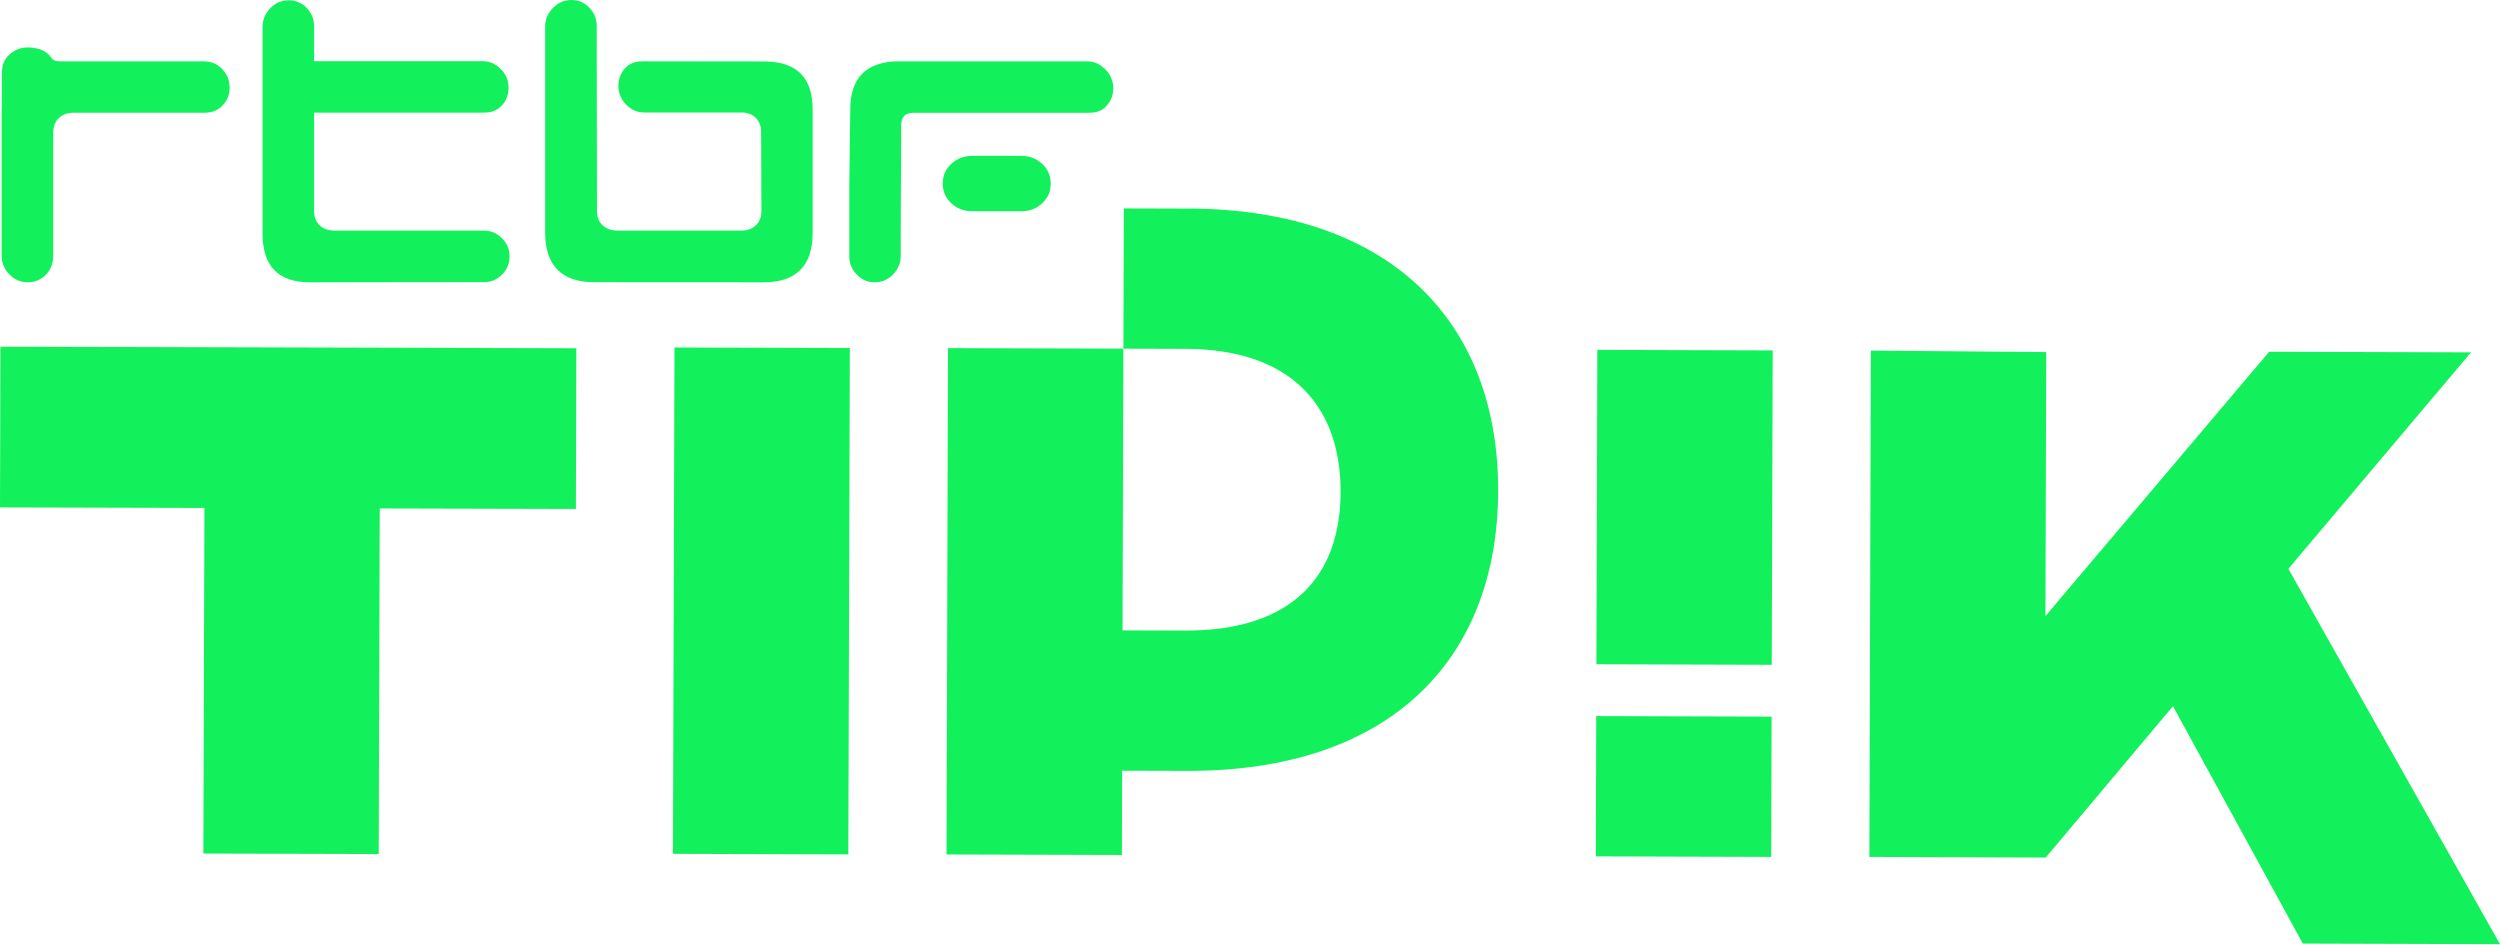
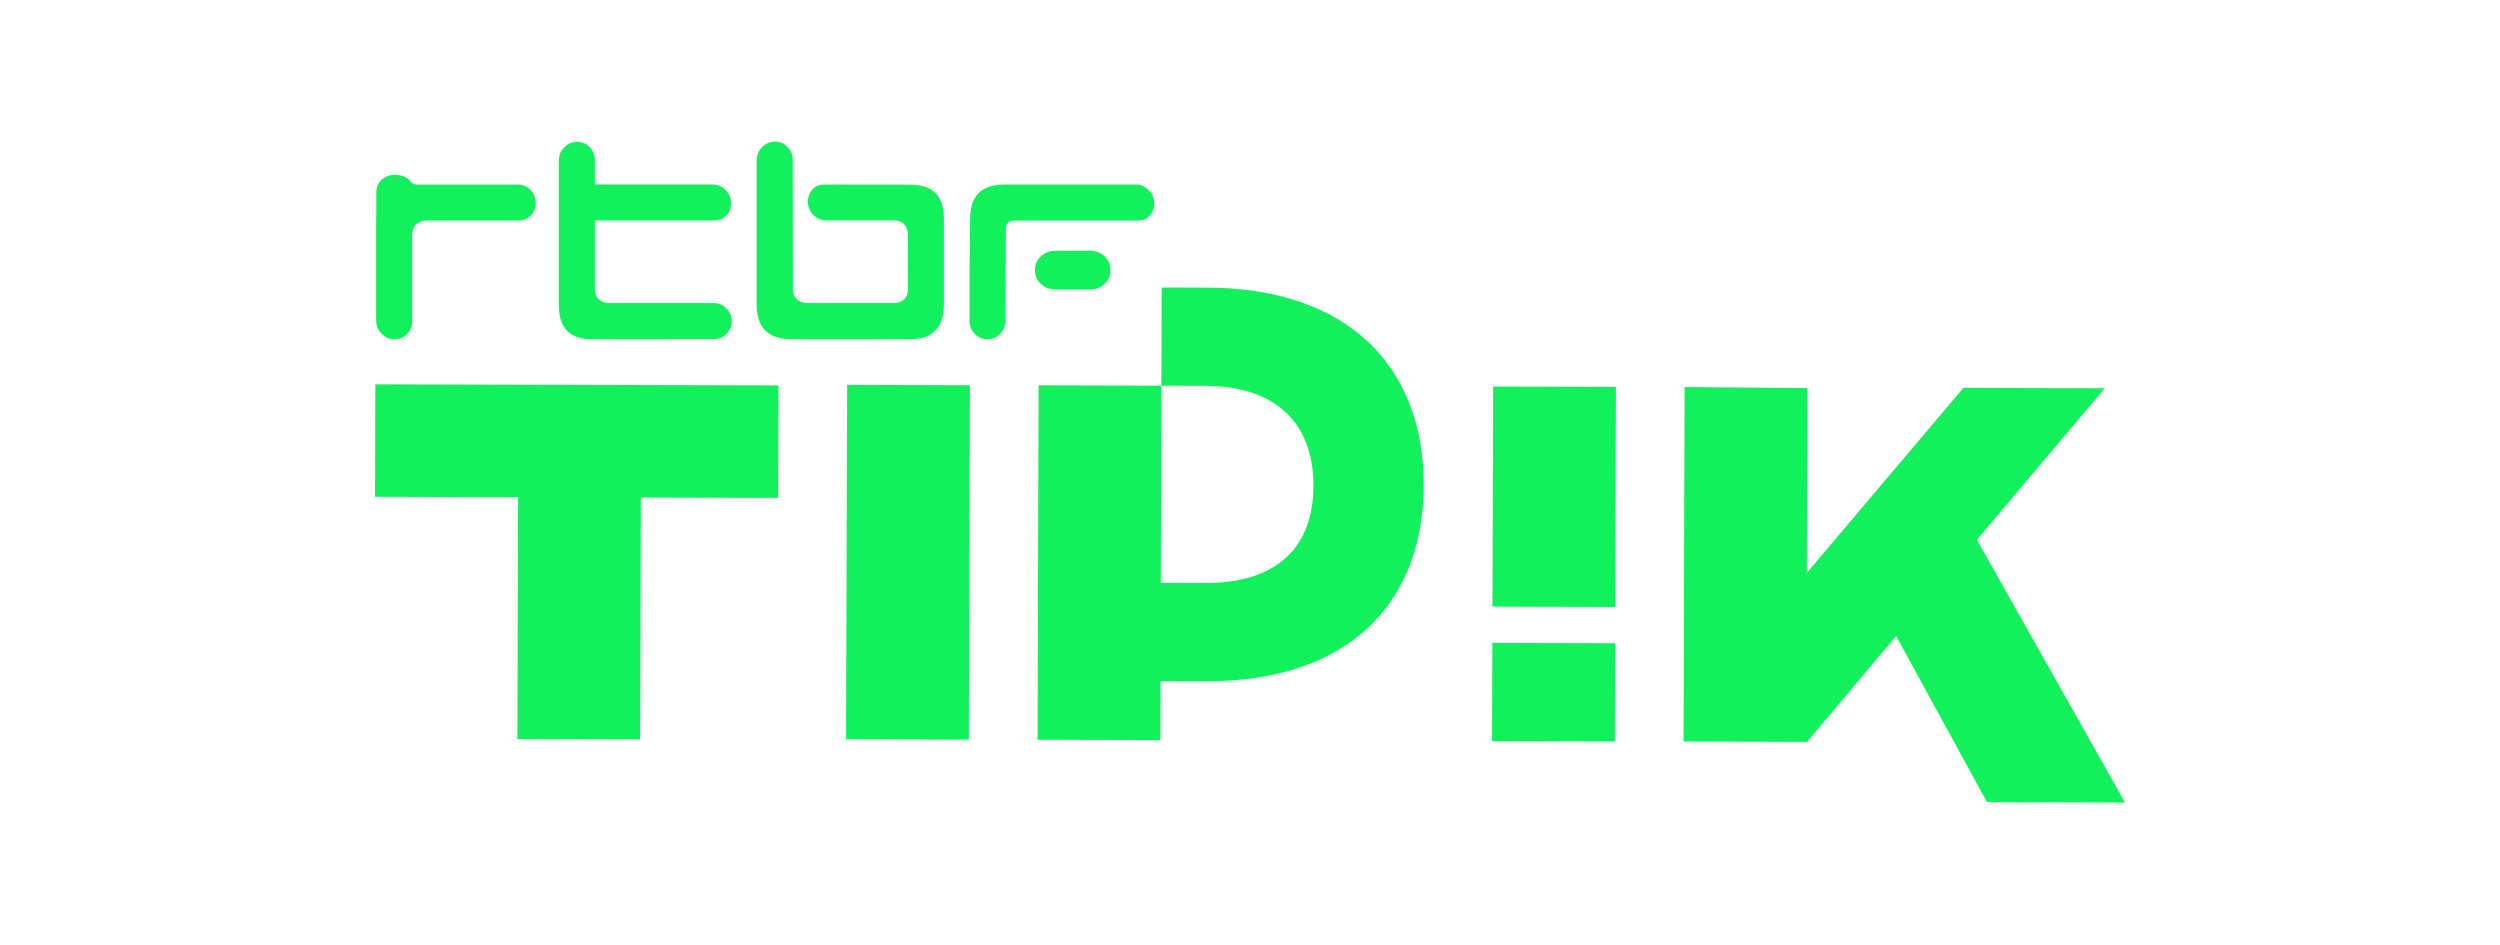
<svg xmlns="http://www.w3.org/2000/svg" version="1.1" id="Calque_1" x="0px" y="0px" viewBox="0 0 543.99 205.45" style="enable-background:new 0 0 543.99 205.45;" xml:space="preserve">
-   <g>
-     <path style="fill:#12F15C;" d="M109.18,51.82c-1.06-1.1-2.36-1.64-3.99-1.64H72.74L72.7,50.2l0.1-0.02c-1.38,0-2.43-0.38-3.24-1.14   c-0.81-0.78-1.21-1.78-1.21-3.06V24.51h36.79c1.23,0,2.65-0.16,3.88-1.38c1.1-1.09,1.64-2.43,1.64-4.02s-0.55-2.93-1.68-4.07   c-1.13-1.16-2.47-1.73-4-1.73H68.35V5.7c0-1.51-0.55-2.85-1.59-3.96c-1.08-1.12-2.4-1.67-3.94-1.67s-2.89,0.56-3.99,1.71   c-1.13,1.15-1.7,2.53-1.7,4.08v44.89c0,7.19,3.4,10.68,10.36,10.68l37.87-0.04c1.47,0,2.77-0.53,3.86-1.62   c1.12-1.1,1.65-2.44,1.65-4.01s-0.52-2.78-1.68-3.95l0,0L109.18,51.82z" />
-     <path style="fill:#12F15C;" d="M140.09,13.34c-1.33,0-2.72,0.17-3.89,1.31c-1.09,1.09-1.64,2.46-1.64,4.03s0.58,2.93,1.68,4.08   c1.13,1.15,2.46,1.72,4,1.72h0.83c0,0,0.16,0,0.26,0h20.03c1.32,0,2.32,0.39,3.12,1.19c0.78,0.79,1.14,1.81,1.14,3.1l0.06,17.2   c0,1.29-0.39,2.27-1.2,3.05c-0.82,0.77-1.89,1.16-3.22,1.16h-26.83c-1.39,0-2.46-0.39-3.31-1.16c-0.82-0.77-1.22-1.76-1.22-3.05   l-0.06-40.33c0-1.51-0.52-2.84-1.59-3.95C127.19,0.57,125.87,0,124.33,0s-2.89,0.58-4.01,1.73s-1.7,2.52-1.7,4.08v44.77   c0,7.2,3.61,10.83,10.69,10.83l36.87,0.02c7.07,0,10.65-3.62,10.65-10.74V23.87c0-6.98-3.41-10.41-10.4-10.5l-26.35-0.03l0,0   L140.09,13.34z" />
-     <path style="fill:#12F15C;" d="M240.6,23.22c1.08-1.09,1.64-2.45,1.64-4s-0.56-2.96-1.69-4.09c-1.16-1.18-2.5-1.79-3.99-1.79H195.3   c-6.88,0.15-10.32,3.69-10.28,10.5c0,0.13-0.22,14.6-0.22,16.77v15.16c0,1.51,0.55,2.87,1.64,3.98c1.08,1.12,2.4,1.68,3.88,1.68   c1.54,0,2.89-0.57,3.98-1.68c1.12-1.18,1.69-2.51,1.69-3.98l0.02-10l0.06-10.86l0.02-7.56c0-1.85,0.86-2.8,2.56-2.8h38.06   c1.33,0,2.71-0.16,3.88-1.32l0,0L240.6,23.22z" />
-     <path style="fill:#12F15C;" d="M48.29,14.97c-1.06-1.08-2.38-1.62-3.99-1.62H13.92c-0.52,0.03-0.97-0.02-1.18-0.02   c-0.79-0.02-1.29-0.29-1.74-0.98c-1.04-1.5-3.25-2.03-4.94-2.03s-3.26,0.69-4.39,1.94c-1.06,1.19-1.27,2.46-1.27,4V23   c-0.02,0.28-0.04,0.57-0.04,0.89v31.82c0,1.52,0.57,2.87,1.69,4.01c1.12,1.14,2.46,1.71,4.01,1.71s2.84-0.55,3.9-1.64   c1.08-1.09,1.61-2.43,1.61-4.02V28.9c0-1.33,0.45-2.49,1.22-3.2c0.81-0.76,1.85-1.16,3.19-1.17h28.47c1.65,0,2.87-0.48,3.87-1.47   c1.1-1.08,1.65-2.44,1.65-4.01S49.41,16.1,48.29,14.97C48.29,14.97,48.29,14.97,48.29,14.97z" />
-     <path style="fill:#12F15C;" d="M228.63,39.94L228.63,39.94c0-1.72-0.64-3.18-1.91-4.33c-1.22-1.11-2.72-1.69-4.44-1.69h-10.77   c-1.73,0-3.23,0.58-4.46,1.69c-1.28,1.15-1.91,2.61-1.91,4.33l0,0c0,1.72,0.64,3.18,1.91,4.34c1.23,1.12,2.72,1.68,4.46,1.68h10.77   c1.72,0,3.23-0.56,4.44-1.68c1.28-1.16,1.91-2.62,1.91-4.33l0,0V39.94z" />
+   <g transform="translate(81.5985 30.8175) scale(0.7)">
+     <g>
+       <path style="fill:#12F15C;" d="M109.18,51.82c-1.06-1.1-2.36-1.64-3.99-1.64H72.74L72.7,50.2l0.1-0.02c-1.38,0-2.43-0.38-3.24-1.14   c-0.81-0.78-1.21-1.78-1.21-3.06V24.51h36.79c1.23,0,2.65-0.16,3.88-1.38c1.1-1.09,1.64-2.43,1.64-4.02s-0.55-2.93-1.68-4.07   c-1.13-1.16-2.47-1.73-4-1.73H68.35V5.7c0-1.51-0.55-2.85-1.59-3.96c-1.08-1.12-2.4-1.67-3.94-1.67s-2.89,0.56-3.99,1.71   c-1.13,1.15-1.7,2.53-1.7,4.08v44.89c0,7.19,3.4,10.68,10.36,10.68l37.87-0.04c1.47,0,2.77-0.53,3.86-1.62   c1.12-1.1,1.65-2.44,1.65-4.01s-0.52-2.78-1.68-3.95l0,0L109.18,51.82z" />
+       <path style="fill:#12F15C;" d="M140.09,13.34c-1.33,0-2.72,0.17-3.89,1.31c-1.09,1.09-1.64,2.46-1.64,4.03s0.58,2.93,1.68,4.08   c1.13,1.15,2.46,1.72,4,1.72h0.83c0,0,0.16,0,0.26,0h20.03c1.32,0,2.32,0.39,3.12,1.19c0.78,0.79,1.14,1.81,1.14,3.1l0.06,17.2   c0,1.29-0.39,2.27-1.2,3.05c-0.82,0.77-1.89,1.16-3.22,1.16h-26.83c-1.39,0-2.46-0.39-3.31-1.16c-0.82-0.77-1.22-1.76-1.22-3.05   l-0.06-40.33c0-1.51-0.52-2.84-1.59-3.95C127.19,0.57,125.87,0,124.33,0s-2.89,0.58-4.01,1.73s-1.7,2.52-1.7,4.08v44.77   c0,7.2,3.61,10.83,10.69,10.83l36.87,0.02c7.07,0,10.65-3.62,10.65-10.74V23.87c0-6.98-3.41-10.41-10.4-10.5l-26.35-0.03l0,0   L140.09,13.34z" />
+       <path style="fill:#12F15C;" d="M240.6,23.22c1.08-1.09,1.64-2.45,1.64-4s-0.56-2.96-1.69-4.09c-1.16-1.18-2.5-1.79-3.99-1.79H195.3   c-6.88,0.15-10.32,3.69-10.28,10.5c0,0.13-0.22,14.6-0.22,16.77v15.16c0,1.51,0.55,2.87,1.64,3.98c1.08,1.12,2.4,1.68,3.88,1.68   c1.54,0,2.89-0.57,3.98-1.68c1.12-1.18,1.69-2.51,1.69-3.98l0.02-10l0.06-10.86l0.02-7.56c0-1.85,0.86-2.8,2.56-2.8h38.06   c1.33,0,2.71-0.16,3.88-1.32l0,0L240.6,23.22z" />
+       <path style="fill:#12F15C;" d="M48.29,14.97c-1.06-1.08-2.38-1.62-3.99-1.62H13.92c-0.52,0.03-0.97-0.02-1.18-0.02   c-0.79-0.02-1.29-0.29-1.74-0.98c-1.04-1.5-3.25-2.03-4.94-2.03s-3.26,0.69-4.39,1.94c-1.06,1.19-1.27,2.46-1.27,4V23   c-0.02,0.28-0.04,0.57-0.04,0.89v31.82c0,1.52,0.57,2.87,1.69,4.01c1.12,1.14,2.46,1.71,4.01,1.71s2.84-0.55,3.9-1.64   c1.08-1.09,1.61-2.43,1.61-4.02V28.9c0-1.33,0.45-2.49,1.22-3.2c0.81-0.76,1.85-1.16,3.19-1.17h28.47c1.65,0,2.87-0.48,3.87-1.47   c1.1-1.08,1.65-2.44,1.65-4.01S49.41,16.1,48.29,14.97C48.29,14.97,48.29,14.97,48.29,14.97z" />
+       <path style="fill:#12F15C;" d="M228.63,39.94L228.63,39.94c0-1.72-0.64-3.18-1.91-4.33c-1.22-1.11-2.72-1.69-4.44-1.69h-10.77   c-1.73,0-3.23,0.58-4.46,1.69c-1.28,1.15-1.91,2.61-1.91,4.33l0,0c0,1.72,0.64,3.18,1.91,4.34c1.23,1.12,2.72,1.68,4.46,1.68h10.77   c1.72,0,3.23-0.56,4.44-1.68c1.28-1.16,1.91-2.62,1.91-4.33l0,0V39.94z" />
+     </g>
+     <rect x="110.581" y="111.679" transform="matrix(0.003 -1 1 0.003 34.4213 296.041)" style="fill:#12F15C;" width="110.18" height="38.16" />
+     <path style="fill:#12F15C;" d="M258.65,45.39l-14.11-0.04l-0.09,30.52l13.59,0.04c23.23,0.07,33.73,12.8,33.67,31.16  c-0.05,18.37-10.59,30.21-33.83,30.14l-13.62-0.04l0.18-61.31l-38.16-0.11l-0.32,110.18l38.16,0.11l0.05-18.34l14.14,0.04  c44.03,0.13,67.57-24.1,67.68-60.84s-23.32-61.39-67.35-61.52" />
+     <polygon style="fill:#12F15C;" points="497.94,123.77 537.68,76.67 493.76,76.54 445.08,134.06 445.25,76.61 407.09,76.29   406.77,186.46 445.14,186.6 472.83,153.66 501.09,205.32 543.99,205.45 " />
+     <rect x="332.332" y="91.314" transform="matrix(0.003 -1 1 0.003 255.0558 476.6021)" style="fill:#12F15C;" width="68.41" height="38.16" />
+     <rect x="351.091" y="152.054" transform="matrix(0.003 -1 1 0.003 194.1357 536.9812)" style="fill:#12F15C;" width="30.53" height="38.16" />
+     <polygon style="fill:#12F15C;" points="0.1,75.44 0,110.41 44.48,110.53 44.25,185.73 82.41,185.84 82.63,110.64 125.31,110.75   125.41,75.78 " />
  </g>
-   <rect x="110.581" y="111.679" transform="matrix(0.003 -1 1 0.003 34.4213 296.041)" style="fill:#12F15C;" width="110.18" height="38.16" />
-   <path style="fill:#12F15C;" d="M258.65,45.39l-14.11-0.04l-0.09,30.52l13.59,0.04c23.23,0.07,33.73,12.8,33.67,31.16  c-0.05,18.37-10.59,30.21-33.83,30.14l-13.62-0.04l0.18-61.31l-38.16-0.11l-0.32,110.18l38.16,0.11l0.05-18.34l14.14,0.04  c44.03,0.13,67.57-24.1,67.68-60.84s-23.32-61.39-67.35-61.52" />
-   <polygon style="fill:#12F15C;" points="497.94,123.77 537.68,76.67 493.76,76.54 445.08,134.06 445.25,76.61 407.09,76.29   406.77,186.46 445.14,186.6 472.83,153.66 501.09,205.32 543.99,205.45 " />
-   <rect x="332.332" y="91.314" transform="matrix(0.003 -1 1 0.003 255.0558 476.6021)" style="fill:#12F15C;" width="68.41" height="38.16" />
-   <rect x="351.091" y="152.054" transform="matrix(0.003 -1 1 0.003 194.1357 536.9812)" style="fill:#12F15C;" width="30.53" height="38.16" />
-   <polygon style="fill:#12F15C;" points="0.1,75.44 0,110.41 44.48,110.53 44.25,185.73 82.41,185.84 82.63,110.64 125.31,110.75   125.41,75.78 " />
</svg>
